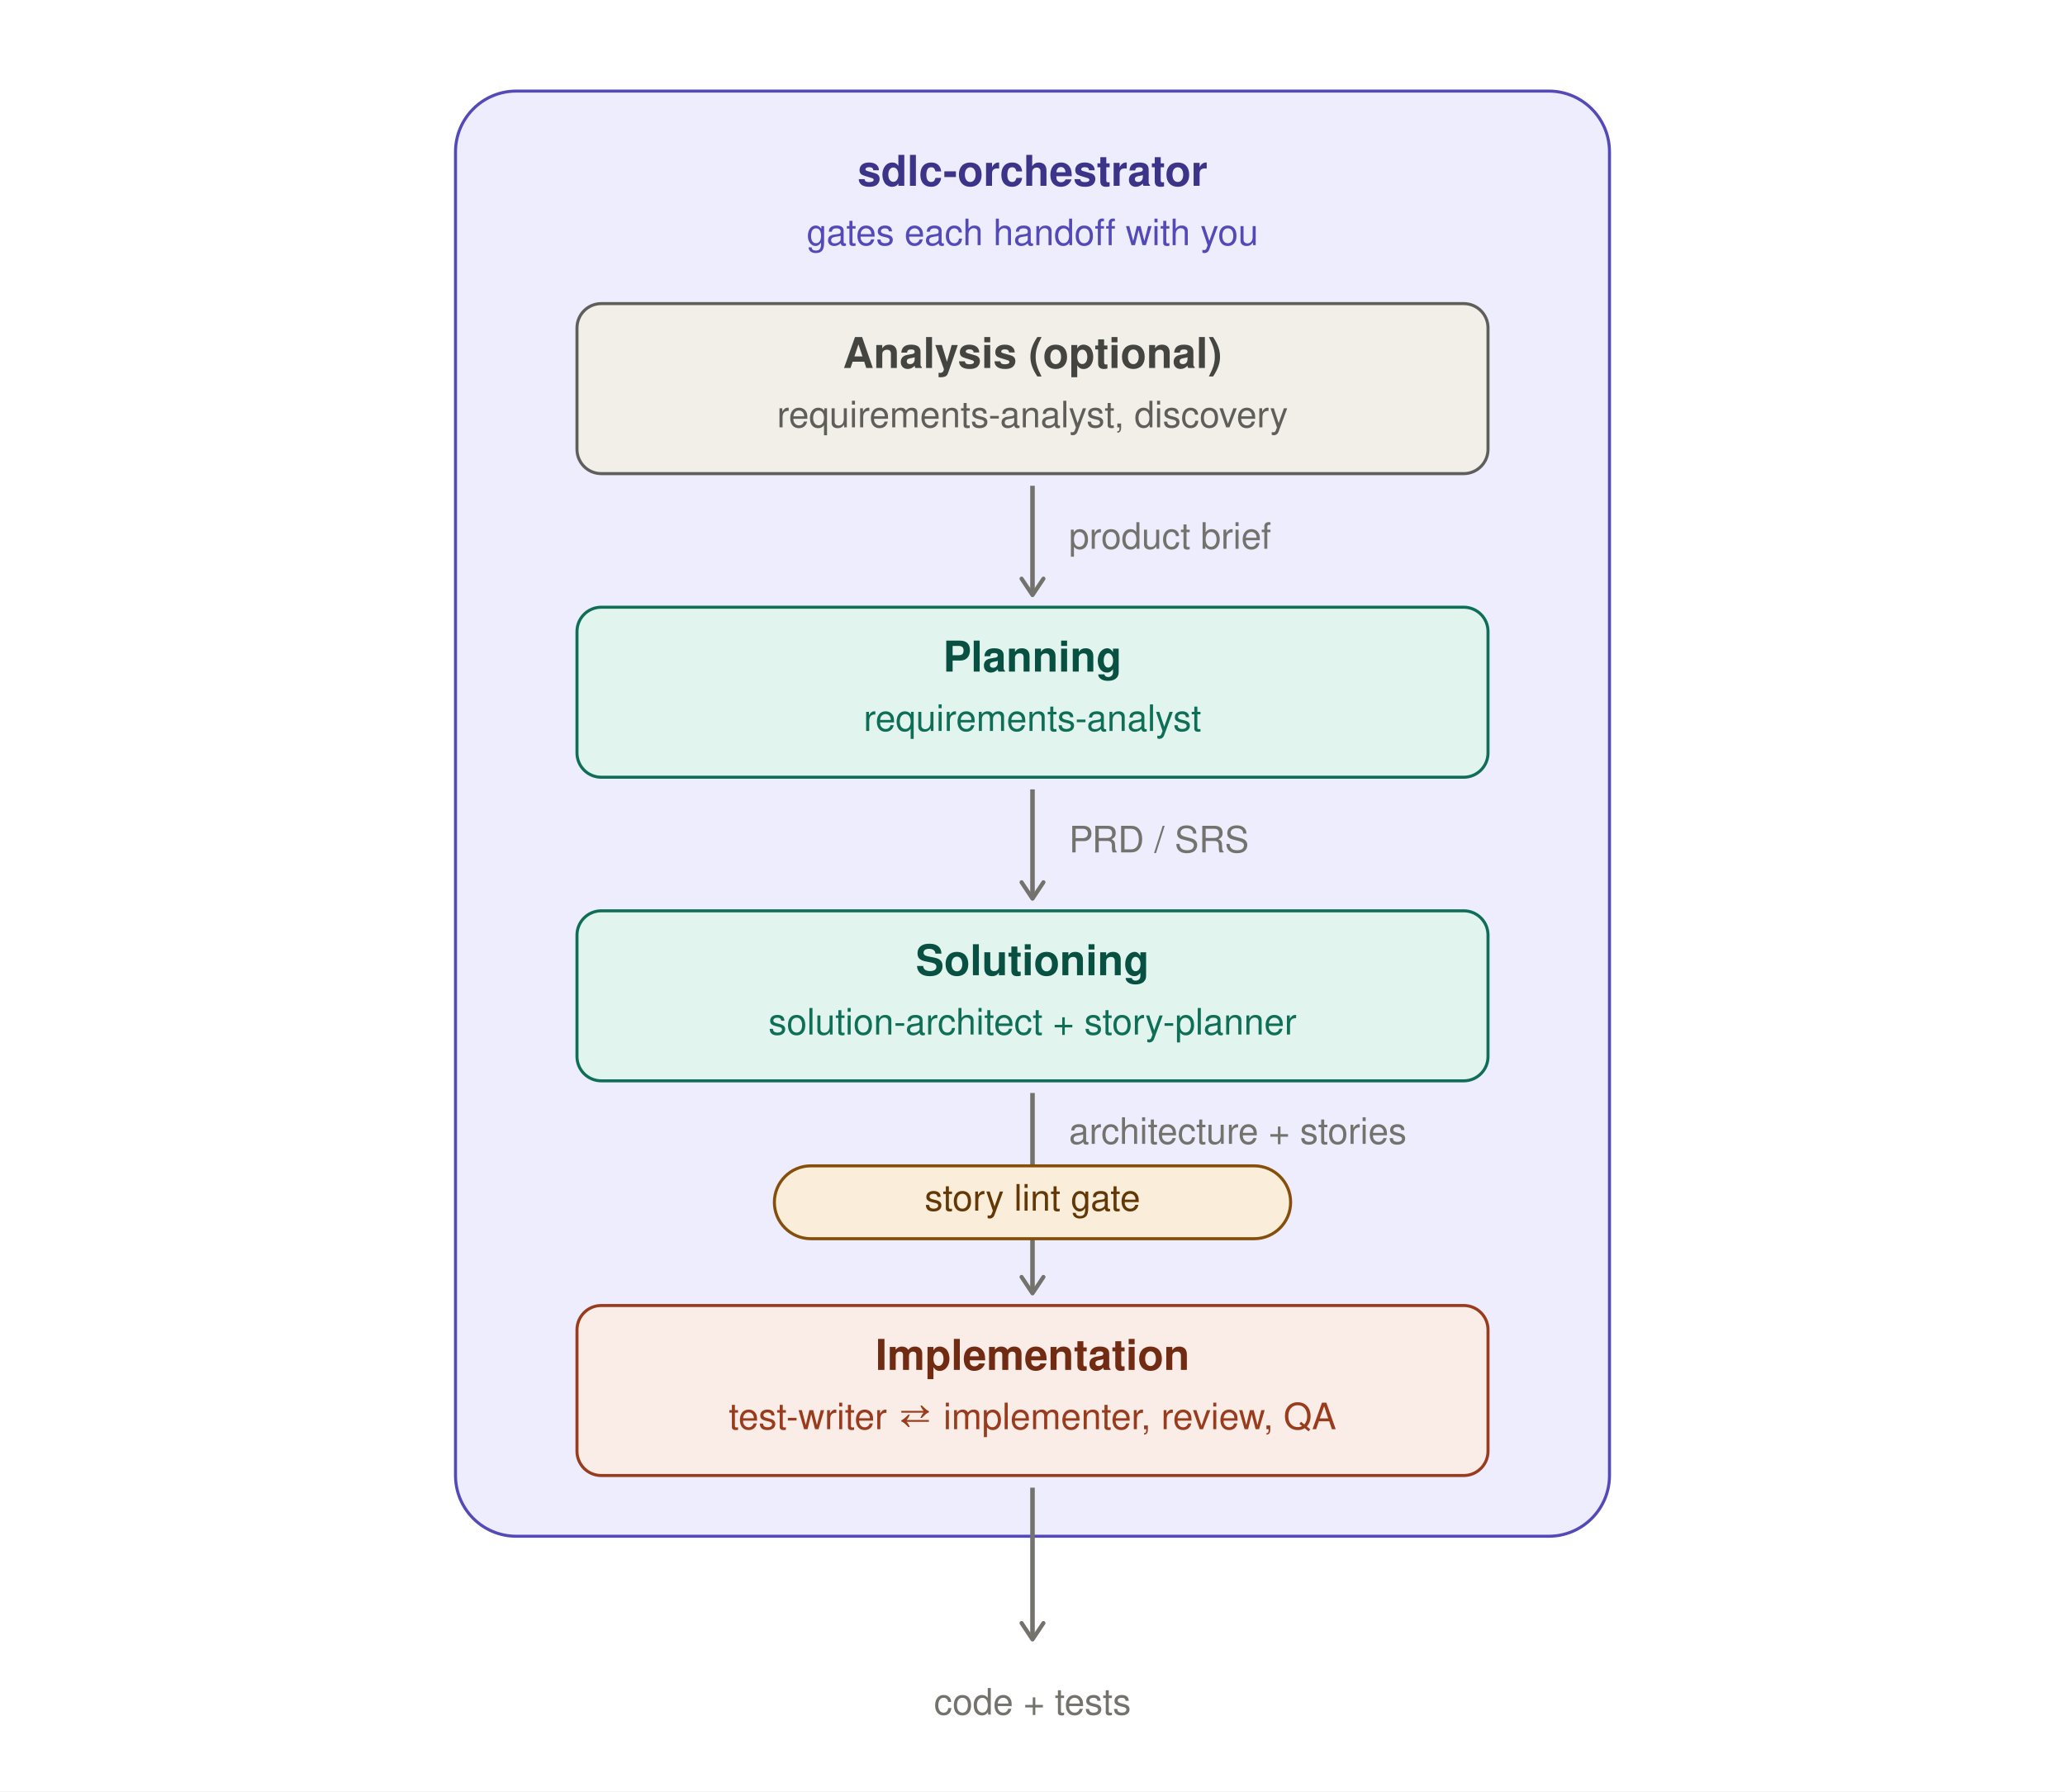
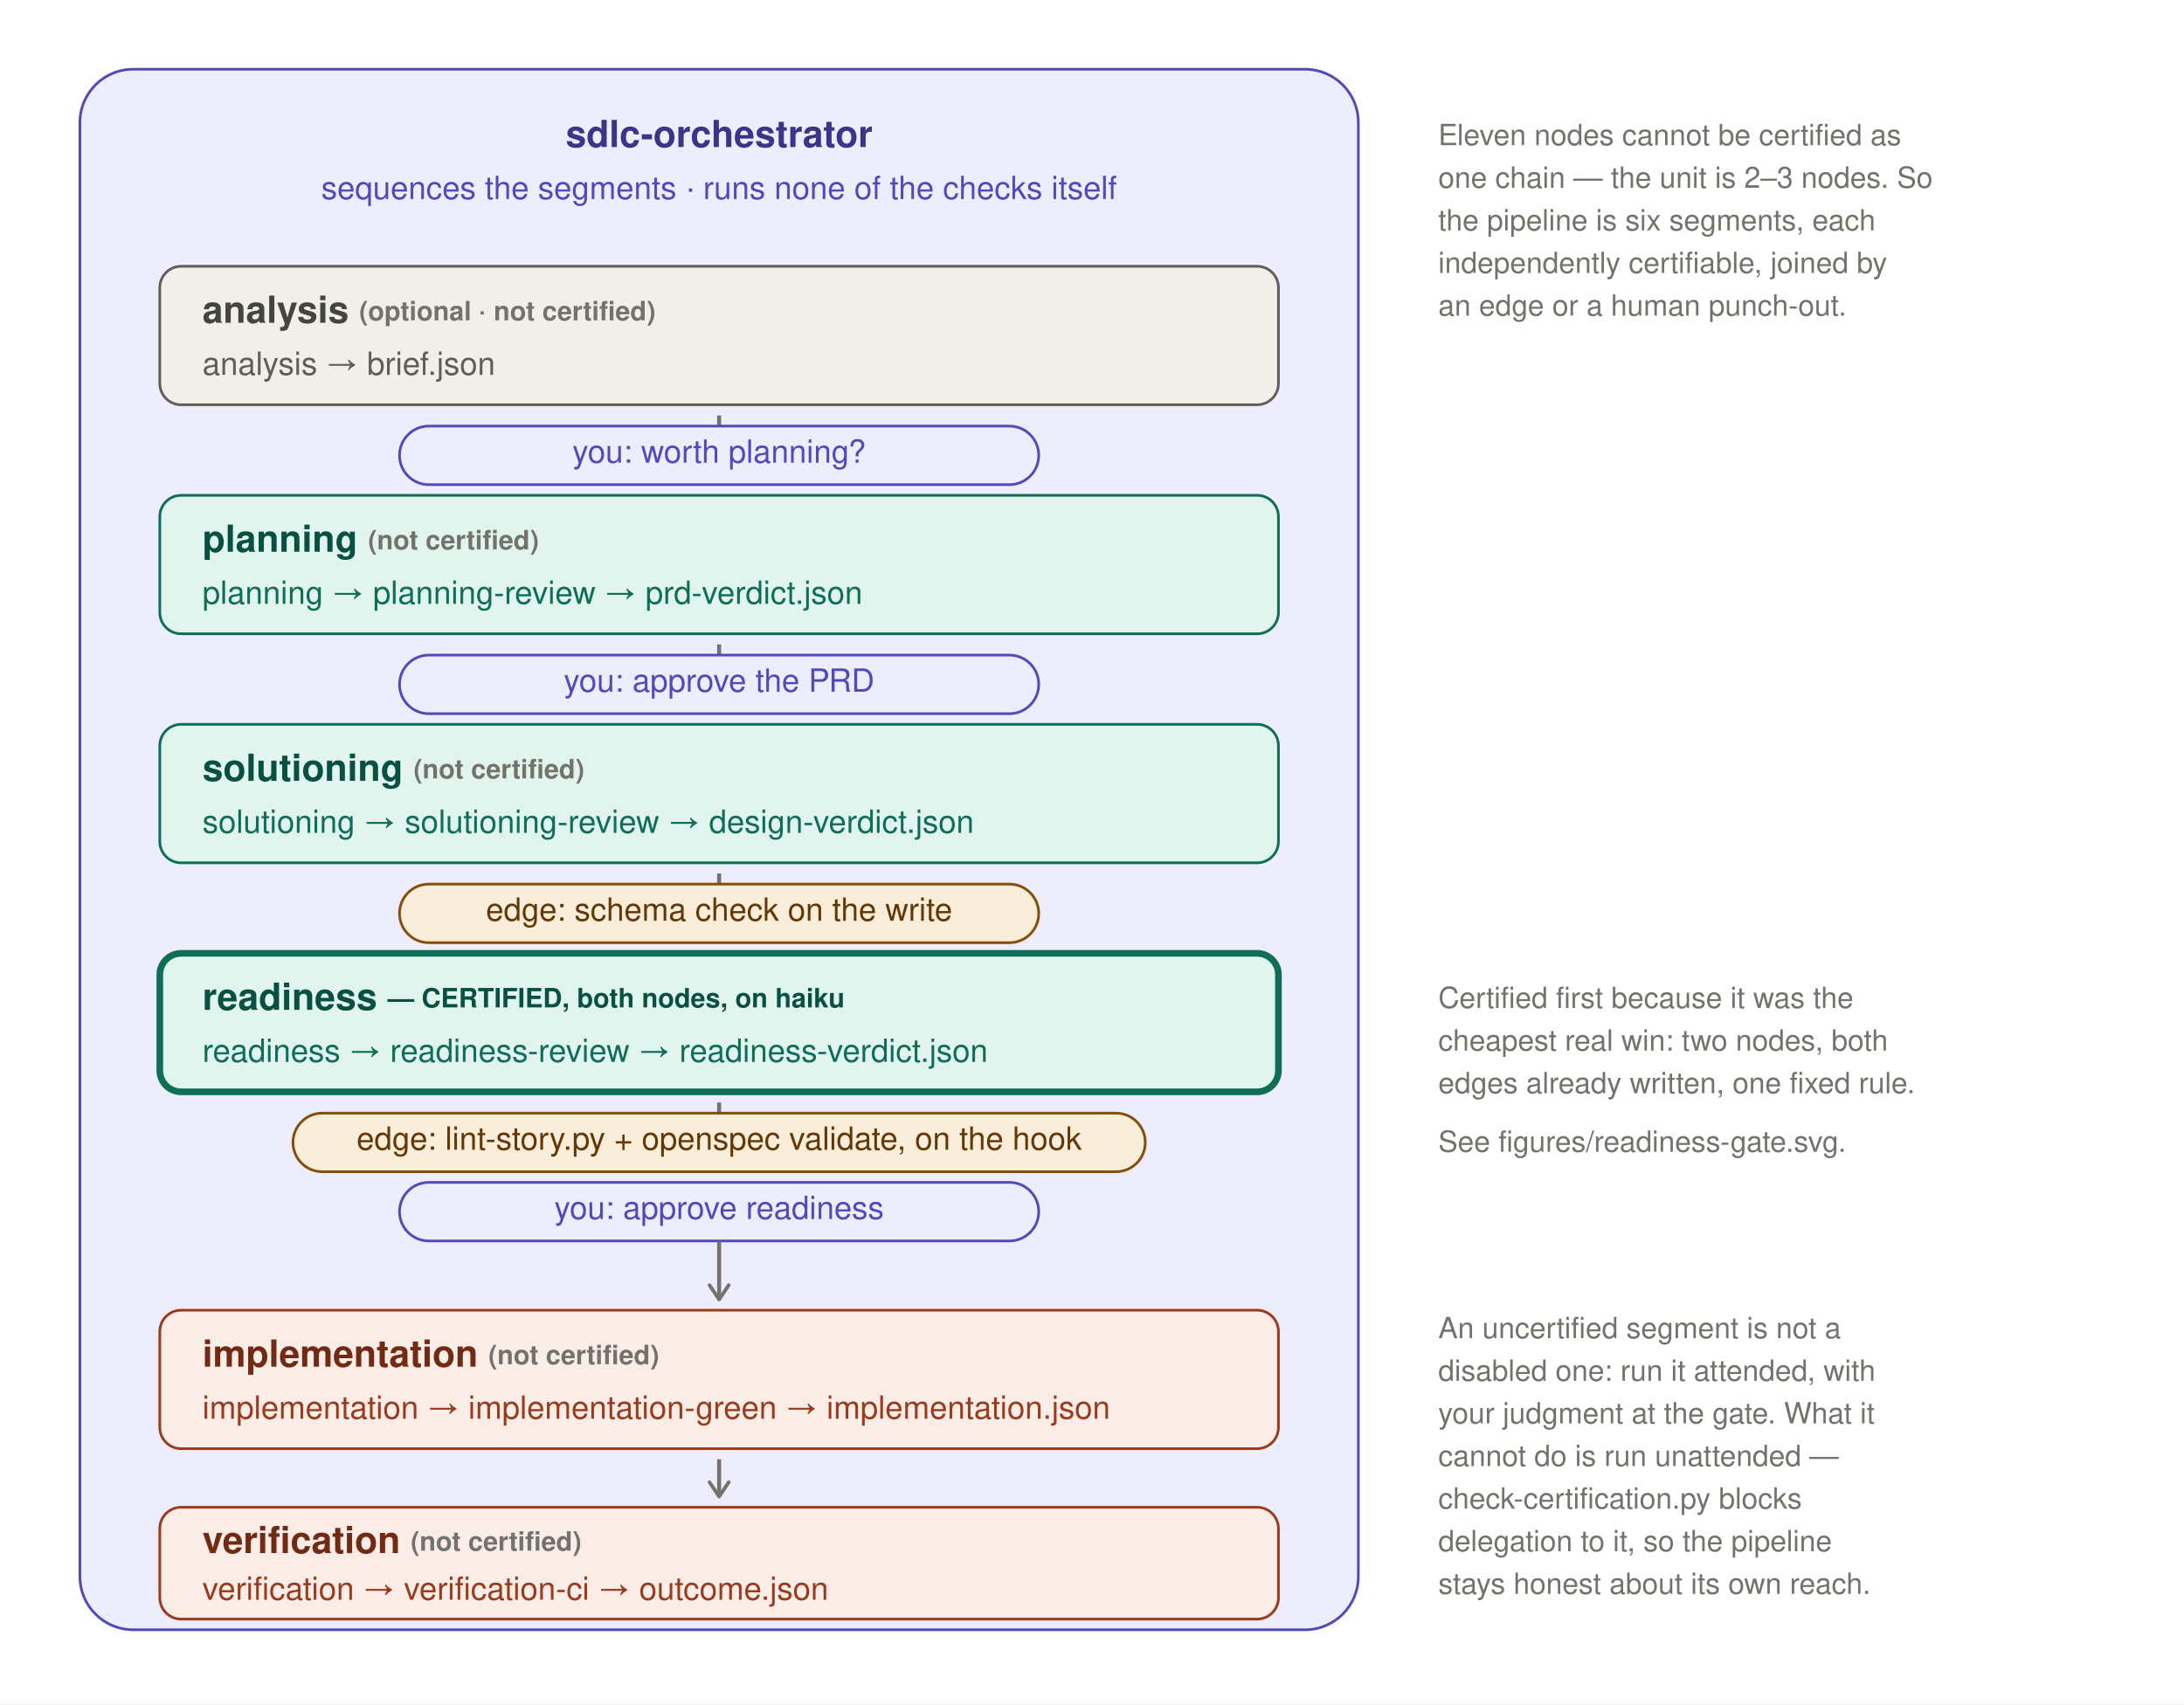
- <svg xmlns="http://www.w3.org/2000/svg" width="680" viewBox="0 0 680 590" role="img">
+ <svg xmlns="http://www.w3.org/2000/svg" width="820" viewBox="0 0 820 640" role="img">
  <style>
text{font-family:-apple-system,BlinkMacSystemFont,'Segoe UI',Helvetica,Arial,sans-serif;fill:#3d3d3a}
.th{font-size:14px;font-weight:600}
.ts{font-size:12px;fill:#73726c}
+ .tt{font-size:11px;fill:#73726c}
.arr{stroke:#73726c;stroke-width:1.5;fill:none}
g.purple&gt;rect{fill:#EEEDFE;stroke:#534AB7}
g.purple text.th{fill:#3C3489}
g.purple text.ts{fill:#534AB7}
g.teal&gt;rect{fill:#E1F5EE;stroke:#0F6E56}
g.teal text.th{fill:#085041}
g.teal text.ts{fill:#0F6E56}
g.coral&gt;rect{fill:#FAECE7;stroke:#993C1D}
g.coral text.th{fill:#712B13}
g.coral text.ts{fill:#993C1D}
g.gray&gt;rect{fill:#F1EFE8;stroke:#5F5E5A}
g.gray text.th{fill:#444441}
g.gray text.ts{fill:#5F5E5A}
g.amber&gt;rect{fill:#FAEEDA;stroke:#854F0B}
g.amber text.ts{fill:#633806}
+ .cert{font-size:10px;font-weight:600;fill:#085041}
+ .uncert{font-size:10px;fill:#73726c}
</style>
  <defs>
    <marker id="arrow" viewBox="0 0 10 10" refX="8" refY="5" markerWidth="6" markerHeight="6" orient="auto-start-reverse">
      <path d="M2 1L8 5L2 9" fill="none" stroke="#73726c" stroke-width="1.5" stroke-linecap="round" stroke-linejoin="round" />
    </marker>
  </defs>
-   <rect x="0" y="0" width="680" height="590" fill="#ffffff" />
+   <rect x="0" y="0" width="820" height="640" fill="#ffffff" />
  <g class="purple">
-     <rect x="150" y="30" width="380" height="476" rx="20" />
-     <text class="th" x="340" y="58" text-anchor="middle" dominant-baseline="central">sdlc-orchestrator</text>
-     <text class="ts" x="340" y="78" text-anchor="middle" dominant-baseline="central">gates each handoff with you</text>
+     <rect x="30" y="26" width="480" height="586" rx="20" />
+     <text class="th" x="270" y="52" text-anchor="middle" dominant-baseline="central">sdlc-orchestrator</text>
+     <text class="ts" x="270" y="72" text-anchor="middle" dominant-baseline="central">sequences the segments · runs none of the checks itself</text>
  </g>
+   <text class="tt" x="540" y="52" text-anchor="start" dominant-baseline="central">Eleven nodes cannot be certified as</text>
+   <text class="tt" x="540" y="68" text-anchor="start" dominant-baseline="central">one chain — the unit is 2–3 nodes. So</text>
+   <text class="tt" x="540" y="84" text-anchor="start" dominant-baseline="central">the pipeline is six segments, each</text>
+   <text class="tt" x="540" y="100" text-anchor="start" dominant-baseline="central">independently certifiable, joined by</text>
+   <text class="tt" x="540" y="116" text-anchor="start" dominant-baseline="central">an edge or a human punch-out.</text>
  <g class="gray">
-     <rect x="190" y="100" width="300" height="56" rx="8" />
-     <text class="th" x="340" y="118" text-anchor="middle" dominant-baseline="central">Analysis (optional)</text>
-     <text class="ts" x="340" y="138" text-anchor="middle" dominant-baseline="central">requirements-analyst, discovery</text>
+     <rect x="60" y="100" width="420" height="52" rx="8" />
+     <text class="th" x="76" y="118" text-anchor="start" dominant-baseline="central">analysis <tspan class="uncert">(optional · not certified)</tspan>
+     </text>
+     <text class="ts" x="76" y="138" text-anchor="start" dominant-baseline="central">analysis → brief.json</text>
  </g>
-   <line x1="340" y1="160" x2="340" y2="196" class="arr" marker-end="url(#arrow)" />
-   <text class="ts" x="352" y="178" text-anchor="start" dominant-baseline="central">product brief</text>
+   <line x1="270" y1="156" x2="270" y2="178" class="arr" marker-end="url(#arrow)" />
+   <g class="purple">
+     <rect x="150" y="160" width="240" height="22" rx="11" />
+     <text class="ts" x="270" y="171" text-anchor="middle" dominant-baseline="central">you: worth planning?</text>
+   </g>
  <g class="teal">
-     <rect x="190" y="200" width="300" height="56" rx="8" />
-     <text class="th" x="340" y="218" text-anchor="middle" dominant-baseline="central">Planning</text>
-     <text class="ts" x="340" y="238" text-anchor="middle" dominant-baseline="central">requirements-analyst</text>
+     <rect x="60" y="186" width="420" height="52" rx="8" />
+     <text class="th" x="76" y="204" text-anchor="start" dominant-baseline="central">planning <tspan class="uncert">(not certified)</tspan>
+     </text>
+     <text class="ts" x="76" y="224" text-anchor="start" dominant-baseline="central">planning → planning-review → prd-verdict.json</text>
  </g>
-   <line x1="340" y1="260" x2="340" y2="296" class="arr" marker-end="url(#arrow)" />
-   <text class="ts" x="352" y="278" text-anchor="start" dominant-baseline="central">PRD / SRS</text>
+   <line x1="270" y1="242" x2="270" y2="264" class="arr" marker-end="url(#arrow)" />
+   <g class="purple">
+     <rect x="150" y="246" width="240" height="22" rx="11" />
+     <text class="ts" x="270" y="257" text-anchor="middle" dominant-baseline="central">you: approve the PRD</text>
+   </g>
  <g class="teal">
-     <rect x="190" y="300" width="300" height="56" rx="8" />
-     <text class="th" x="340" y="318" text-anchor="middle" dominant-baseline="central">Solutioning</text>
-     <text class="ts" x="340" y="338" text-anchor="middle" dominant-baseline="central">solution-architect + story-planner</text>
+     <rect x="60" y="272" width="420" height="52" rx="8" />
+     <text class="th" x="76" y="290" text-anchor="start" dominant-baseline="central">solutioning <tspan class="uncert">(not certified)</tspan>
+     </text>
+     <text class="ts" x="76" y="310" text-anchor="start" dominant-baseline="central">solutioning → solutioning-review → design-verdict.json</text>
  </g>
-   <line x1="340" y1="360" x2="340" y2="426" class="arr" marker-end="url(#arrow)" />
-   <text class="ts" x="352" y="374" text-anchor="start" dominant-baseline="central">architecture + stories</text>
+   <line x1="270" y1="328" x2="270" y2="350" class="arr" marker-end="url(#arrow)" />
  <g class="amber">
-     <rect x="255" y="384" width="170" height="24" rx="12" />
-     <text class="ts" x="340" y="396" text-anchor="middle" dominant-baseline="central">story lint gate</text>
+     <rect x="150" y="332" width="240" height="22" rx="11" />
+     <text class="ts" x="270" y="343" text-anchor="middle" dominant-baseline="central">edge: schema check on the write</text>
  </g>
+   <g class="teal">
+     <rect x="60" y="358" width="420" height="52" rx="8" stroke-width="2.5" />
+     <text class="th" x="76" y="376" text-anchor="start" dominant-baseline="central">readiness <tspan class="cert">— CERTIFIED, both nodes, on haiku</tspan>
+     </text>
+     <text class="ts" x="76" y="396" text-anchor="start" dominant-baseline="central">readiness → readiness-review → readiness-verdict.json</text>
+   </g>
+   <line x1="270" y1="414" x2="270" y2="436" class="arr" marker-end="url(#arrow)" />
+   <g class="amber">
+     <rect x="110" y="418" width="320" height="22" rx="11" />
+     <text class="ts" x="270" y="429" text-anchor="middle" dominant-baseline="central">edge: lint-story.py + openspec validate, on the hook</text>
+   </g>
+   <text class="tt" x="540" y="376" text-anchor="start" dominant-baseline="central">Certified first because it was the</text>
+   <text class="tt" x="540" y="392" text-anchor="start" dominant-baseline="central">cheapest real win: two nodes, both</text>
+   <text class="tt" x="540" y="408" text-anchor="start" dominant-baseline="central">edges already written, one fixed rule.</text>
+   <text class="tt" x="540" y="430" text-anchor="start" dominant-baseline="central">See figures/readiness-gate.svg.</text>
+   <g class="purple">
+     <rect x="150" y="444" width="240" height="22" rx="11" />
+     <text class="ts" x="270" y="455" text-anchor="middle" dominant-baseline="central">you: approve readiness</text>
+   </g>
+   <line x1="270" y1="466" x2="270" y2="488" class="arr" marker-end="url(#arrow)" />
  <g class="coral">
-     <rect x="190" y="430" width="300" height="56" rx="8" />
-     <text class="th" x="340" y="448" text-anchor="middle" dominant-baseline="central">Implementation</text>
-     <text class="ts" x="340" y="468" text-anchor="middle" dominant-baseline="central">test-writer ⇄ implementer, review, QA</text>
+     <rect x="60" y="492" width="420" height="52" rx="8" />
+     <text class="th" x="76" y="510" text-anchor="start" dominant-baseline="central">implementation <tspan class="uncert">(not certified)</tspan>
+     </text>
+     <text class="ts" x="76" y="530" text-anchor="start" dominant-baseline="central">implementation → implementation-green → implementation.json</text>
  </g>
-   <line x1="340" y1="490" x2="340" y2="540" class="arr" marker-end="url(#arrow)" />
-   <text class="ts" x="340" y="562" text-anchor="middle" dominant-baseline="central">code + tests</text>
+   <line x1="270" y1="548" x2="270" y2="562" class="arr" marker-end="url(#arrow)" />
+   <g class="coral">
+     <rect x="60" y="566" width="420" height="42" rx="8" />
+     <text class="th" x="76" y="580" text-anchor="start" dominant-baseline="central">verification <tspan class="uncert">(not certified)</tspan>
+     </text>
+     <text class="ts" x="76" y="598" text-anchor="start" dominant-baseline="central">verification → verification-ci → outcome.json</text>
+   </g>
+   <text class="tt" x="540" y="500" text-anchor="start" dominant-baseline="central">An uncertified segment is not a</text>
+   <text class="tt" x="540" y="516" text-anchor="start" dominant-baseline="central">disabled one: run it attended, with</text>
+   <text class="tt" x="540" y="532" text-anchor="start" dominant-baseline="central">your judgment at the gate. What it</text>
+   <text class="tt" x="540" y="548" text-anchor="start" dominant-baseline="central">cannot do is run unattended —</text>
+   <text class="tt" x="540" y="564" text-anchor="start" dominant-baseline="central">check-certification.py blocks</text>
+   <text class="tt" x="540" y="580" text-anchor="start" dominant-baseline="central">delegation to it, so the pipeline</text>
+   <text class="tt" x="540" y="596" text-anchor="start" dominant-baseline="central">stays honest about its own reach.</text>
</svg>
